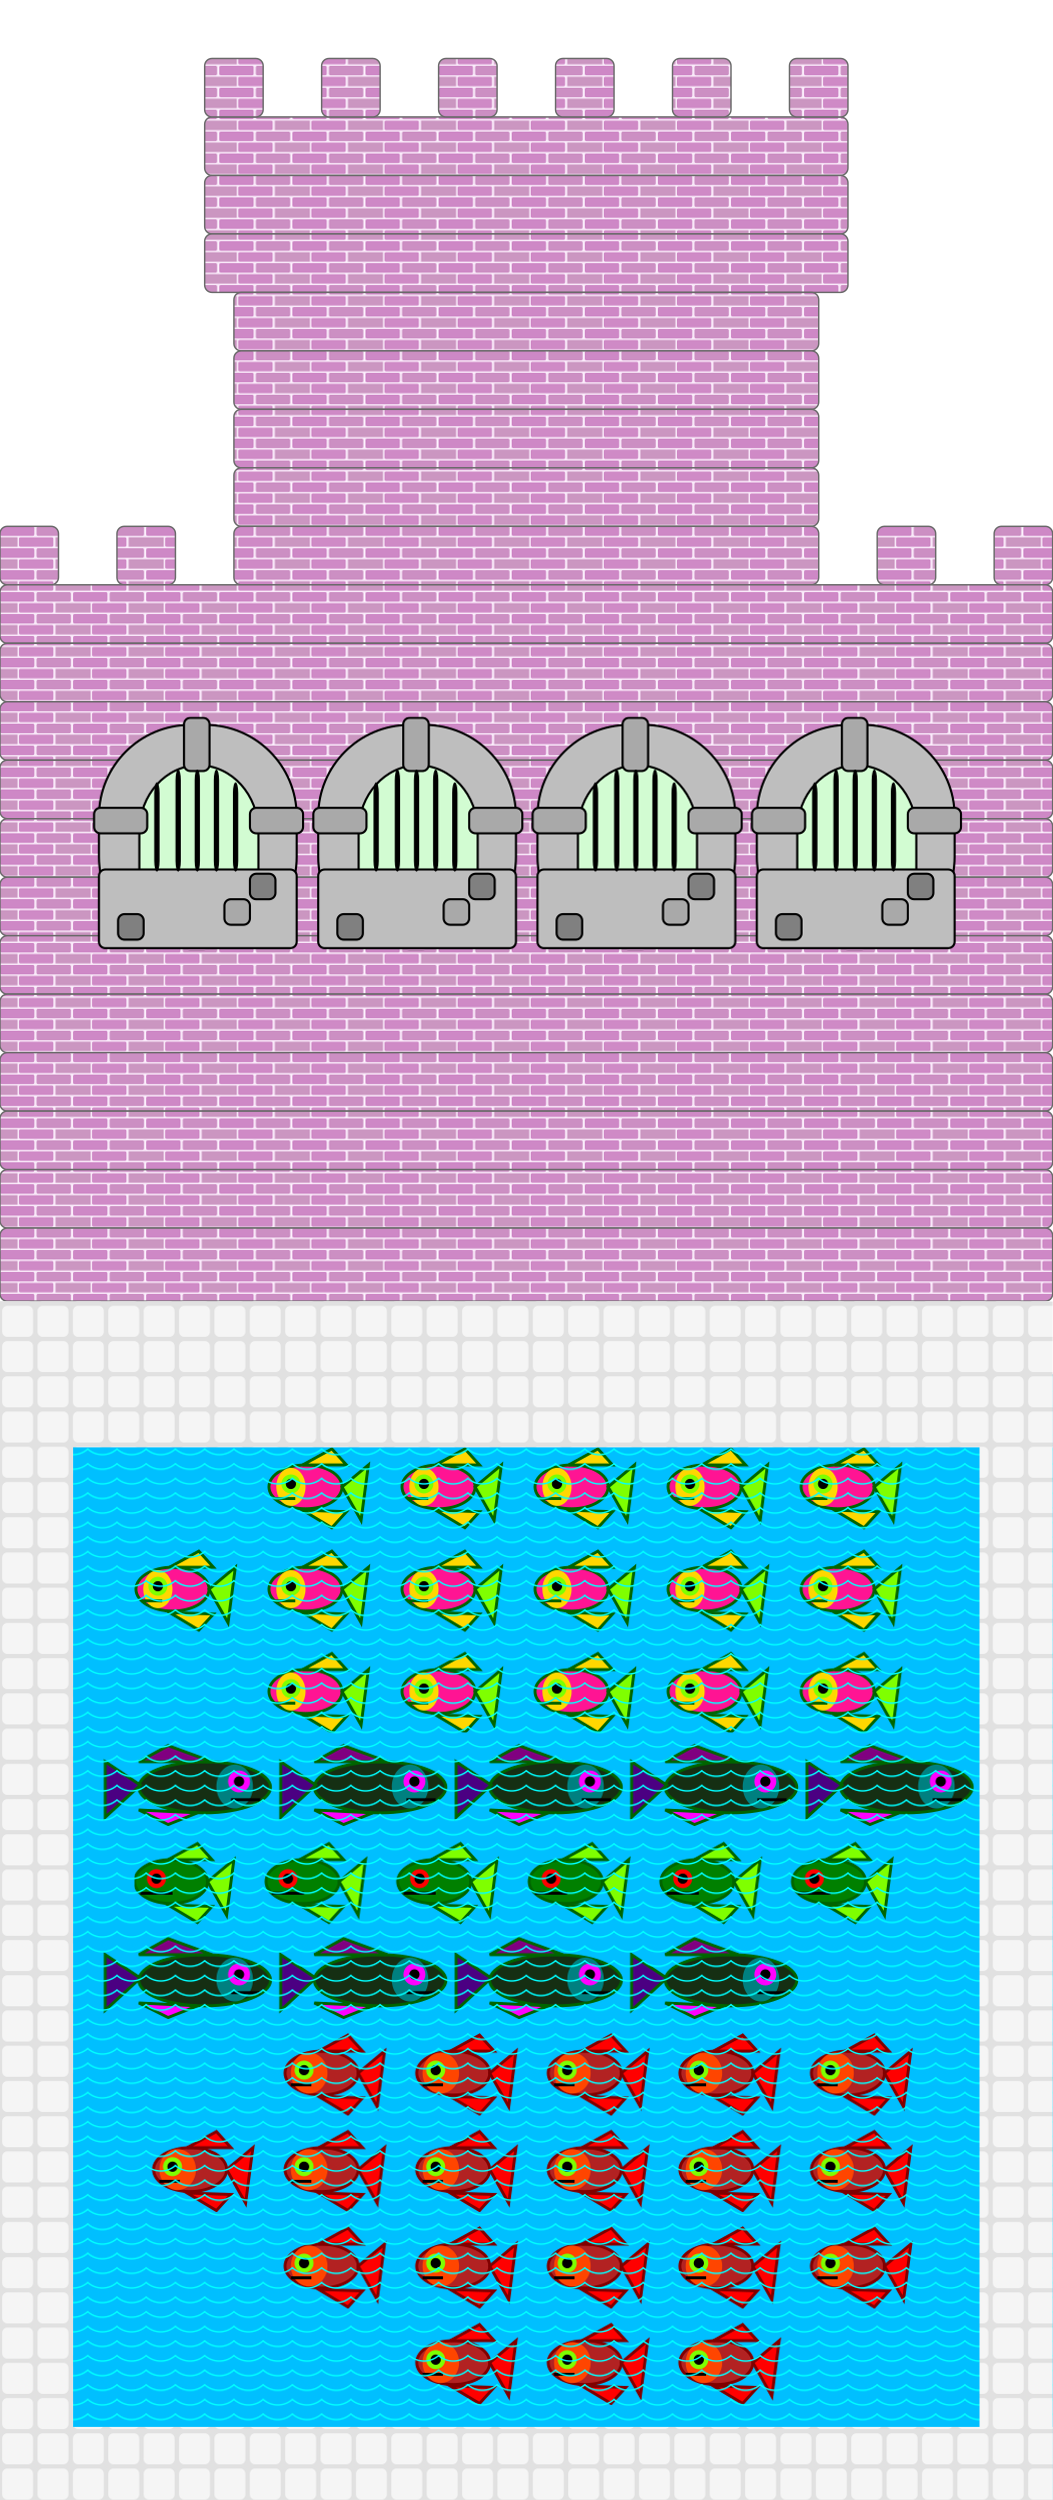
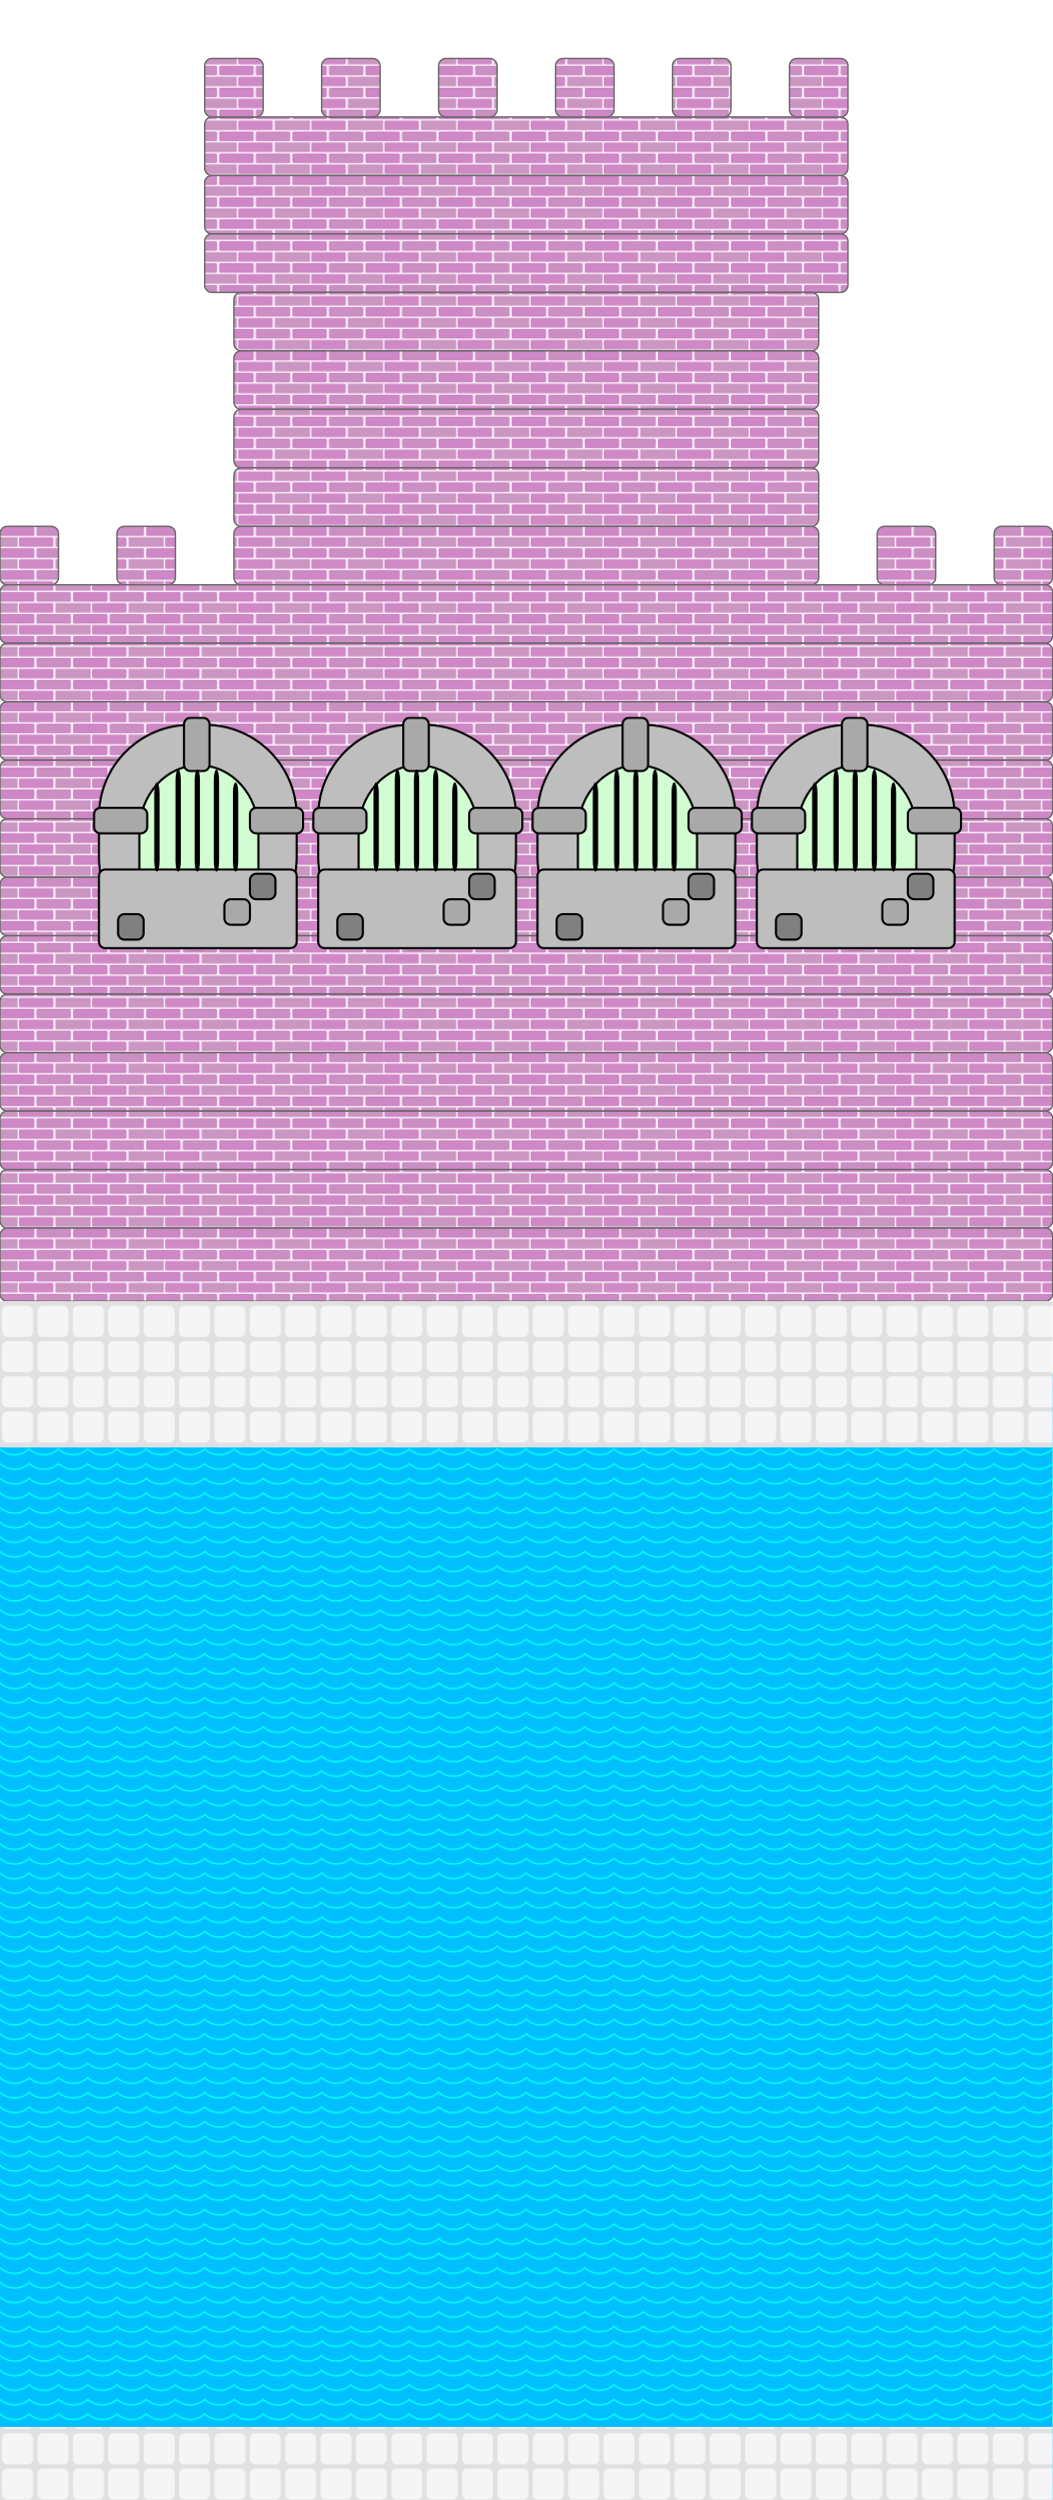
<svg xmlns="http://www.w3.org/2000/svg" width="720" height="1710" x="0" y="0" class="block6">
  <defs>
    <pattern id="redBricks" patternUnits="userSpaceOnUse" x="0" y="0" width="50" height="15">
      <rect width="323" height="580" x="0" y="0" fill="#f9e9f9" />
      <rect width="23.5" height="6.5" x="0" y="0" rx="1" fill="#ce88c6" />
      <rect width="23.5" height="6.5" x="25" y="0" rx="1" fill="#cc8fc3" />
      <rect width="12" height="6.5" x="0" y="7.5" fill="#cb96c1" />
      <rect width="23.5" height="6.5" x="13" y="7.5" rx="1" fill="#cf8ac6" />
      <rect width="12" height="6.5" x="38" y="7.5" fill="#cb96c1" />
    </pattern>
    <pattern id="planks" patternUnits="userSpaceOnUse" x="0" y="0" width="100" height="500">
      <rect width="80" height="500" fill="burlywood" stroke="saddlebrown" stroke-width="2" />
      <polygon points="0,0 0,500 20,500 20,0 40,0 40,500 60,500 60,0 80,0 80,500 100,500 100,0" style="stroke:saddlebrown;stroke-width:2;fill:burlywood;" />
    </pattern>
    <pattern id="floorPattern" patternUnits="userSpaceOnUse" x="0" y="0" height="24.1" width="24.2">
      <rect width="25" height="25" x="0" y="0" fill="#e1e1e1" />
      <rect width="24.1" height="24.2" x="0" y="0" rx="5" fill="whitesmoke" stroke="#e1e1e1" stroke-width="3" />
    </pattern>
    <pattern id="windowPattern" patternUnits="userSpaceOnUse" x="60" y="10" width="150" height="160" viewBox="0 0 100 110">
      <rect width="93" height="105" x="3" y="4" fill="#bebebe" rx="43" stroke="black" />
      <rect width="56" height="83" x="22" y="23" rx="31" stroke="black" fill="#d2fcd2" />
      <rect width="93" height="37" x="3" y="72" fill="#bebebe" rx="3" stroke="black" />
      <rect width="12" height="25" x="43" y=".7" fill="darkgrey" rx="3" stroke="black" />
      <rect width="25" height="12" x=".7" y="43" fill="darkgrey" rx="3" stroke="black" />
      <rect width="25" height="12" x="74" y="43" fill="darkgrey" rx="3" stroke="black" />
      <rect width="12" height="12" x="74" y="74" fill="grey" rx="3" stroke="black" />
      <rect width="12" height="12" x="62" y="86" fill="darkgrey" rx="3" stroke="black" />
      <rect width="12" height="12" x="12" y="93" fill="grey" rx="3" stroke="black" />
      <rect width="2.5" height="42" x="29" y="31" rx="5" />
      <rect width="2.5" height="48" x="39" y="25" rx="5" />
      <rect width="2.5" height="48" x="48" y="25" rx="5" />
      <rect width="2.5" height="48" x="57" y="25" rx="5" />
      <rect width="2.5" height="42" x="66" y="31" rx="5" />
    </pattern>
    <pattern id="waterPattern" patternUnits="userSpaceOnUse" x="0" y="0" height="10" width="20">
      <circle cx="10" cy="-10" r="15" fill="transparent" stroke="aqua" stroke-width="1" />
    </pattern>
    <pattern id="smallGreenFish" patternUnits="userSpaceOnUse" x="0" y="-10" width="90" height="70">
      <rect width="50" height="30" x="2" y="22" rx="30" fill="green" stroke="darkgreen" stroke-width="2" />
      <polygon points="52,37 70,22 65,60" style="fill:chartreuse;stroke:darkgreen;stroke-width:2;" />
      <polygon points="25,22 45,11 55,22" style="fill:chartreuse;stroke:darkgreen;stroke-width:2;" />
      <polygon points="25,53 45,65 55,54" style="fill:chartreuse;stroke:darkgreen;stroke-width:2;" />
      <rect width="10" height="10" rx="5" stroke="red" stroke-width="3" x="12" y="30" />
      <polygon points="6,45 28,45 6,45" style="stroke:black;stroke-width:2;" />
    </pattern>
    <pattern id="greenFish" patternUnits="userSpaceOnUse" x="70" y="-5" width="120" height="66">
      <rect width="90" height="35" x="25" y="22" rx="50" fill="#152f13" stroke="darkgreen" stroke-width="2" />
      <rect width="25" height="30" x="78" y="24" rx="50" fill="teal" />
      <polygon points="26,38 2,22 2,60" style="fill:indigo;stroke:darkgreen;stroke-width:2;" />
      <polygon points="25,22 45,11 75,22" style="fill:purple;stroke:darkgreen;stroke-width:2;" />
      <polygon points="25,55 45,65 65,57" style="fill:fuchsia;stroke:darkgreen;stroke-width:2;" />
      <rect width="11" height="11" x="88" y="30" rx="10" stroke="magenta" stroke-width="4" />
      <polygon points="108,48 88,48 108,48" style="stroke:black;stroke-width:2;" />
    </pattern>
    <pattern id="redFish" patternUnits="userSpaceOnUse" x="13" y="-5" width="90" height="66">
      <rect width="50" height="30" x="2" y="22" rx="30" fill="firebrick" stroke="maroon" stroke-width="2" />
      <rect width="25" height="28" x="6" y="23" rx="30" fill="orangered" />
      <polygon points="52,37 70,22 65,60" style="fill:red;stroke:maroon;stroke-width:2;" />
      <polygon points="25,22 45,11 55,22" style="fill:red;stroke:maroon;stroke-width:2;" />
      <polygon points="25,53 45,65 55,54" style="fill:red;stroke:maroon;stroke-width:2;" />
      <rect width="10" height="10" x="10" y="30" rx="5" stroke="chartreuse" stroke-width="3" />
      <polygon points="6,45 20,45 6,45" style="stroke:black;stroke-width:2;" />
    </pattern>
    <pattern id="tropicalFish" patternUnits="userSpaceOnUse" x="0" y="0" width="91" height="70">
      <rect width="50" height="30" x="2" y="22" rx="30" fill="deeppink" stroke="darkgreen" stroke-width="2" />
      <rect width="20" height="26" x="7" y="24" rx="30" fill="gold" />
      <polygon points="52,37 70,22 65,60" style="fill:chartreuse;stroke:darkgreen;stroke-width:2;" />
      <polygon points="25,22 45,11 55,22" style="fill:gold;stroke:darkgreen;stroke-width:2;" />
      <polygon points="25,53 45,65 55,54" style="fill:gold;stroke:darkgreen;stroke-width:2;" />
      <rect width="10" height="10" rx="5" stroke="chartreuse" stroke-width="3" x="12" y="30" />
      <polygon points="6,45 20,45 6,45" style="stroke:darkgreen;stroke-width:2;" />
    </pattern>
  </defs>
  <rect width="440" height="40" x="140" y="80" fill="url(#redBricks)" stroke="dimgrey" rx="5" stroke-width="1" />
  <rect width="440" height="40" x="140" y="120" fill="url(#redBricks)" stroke="dimgrey" rx="5" stroke-width="1" />
  <rect width="440" height="40" x="140" y="160" fill="url(#redBricks)" stroke="dimgrey" rx="5" stroke-width="1" />
  <rect width="400" height="40" x="160" y="200" fill="url(#redBricks)" stroke="dimgrey" rx="5" stroke-width="1" />
  <rect width="400" height="40" x="160" y="240" fill="url(#redBricks)" stroke="dimgrey" rx="5" stroke-width="1" />
  <rect width="400" height="40" x="160" y="280" fill="url(#redBricks)" stroke="dimgrey" rx="5" stroke-width="1" />
  <rect width="400" height="40" x="160" y="320" fill="url(#redBricks)" stroke="dimgrey" rx="5" stroke-width="1" />
  <rect width="400" height="40" x="160" y="360" fill="url(#redBricks)" stroke="dimgrey" rx="5" stroke-width="1" />
  <rect width="40" height="40" x="140" y="40" fill="url(#redBricks)" stroke="dimgrey" rx="5" stroke-width="1" />
  <rect width="40" height="40" x="220" y="40" fill="url(#redBricks)" stroke="dimgrey" rx="5" stroke-width="1" />
  <rect width="40" height="40" x="300" y="40" fill="url(#redBricks)" stroke="dimgrey" rx="5" stroke-width="1" />
  <rect width="40" height="40" x="380" y="40" fill="url(#redBricks)" stroke="dimgrey" rx="5" stroke-width="1" />
  <rect width="40" height="40" x="460" y="40" fill="url(#redBricks)" stroke="dimgrey" rx="5" stroke-width="1" />
  <rect width="40" height="40" x="540" y="40" fill="url(#redBricks)" stroke="dimgrey" rx="5" stroke-width="1" />
  <rect width="40" height="40" x="0" y="360" fill="url(#redBricks)" stroke="dimgrey" rx="5" stroke-width="1" />
  <rect width="40" height="40" x="80" y="360" fill="url(#redBricks)" stroke="dimgrey" rx="5" stroke-width="1" />
  <rect width="40" height="40" x="680" y="360" fill="url(#redBricks)" stroke="dimgrey" rx="5" stroke-width="1" />
  <rect width="40" height="40" x="600" y="360" fill="url(#redBricks)" stroke="dimgrey" rx="5" stroke-width="1" />
  <rect width="720" height="40" x="0" y="400" fill="url(#redBricks)" stroke="dimgrey" rx="5" stroke-width="1" />
  <rect width="720" height="40" x="0" y="440" fill="url(#redBricks)" stroke="dimgrey" rx="5" stroke-width="1" />
  <rect width="720" height="40" x="0" y="480" fill="url(#redBricks)" stroke="dimgrey" rx="5" stroke-width="1" />
  <rect width="720" height="40" x="0" y="520" fill="url(#redBricks)" stroke="dimgrey" rx="5" stroke-width="1" />
  <rect width="720" height="40" x="0" y="560" fill="url(#redBricks)" stroke="dimgrey" rx="5" stroke-width="1" />
  <rect width="720" height="40" x="0" y="600" fill="url(#redBricks)" stroke="dimgrey" rx="5" stroke-width="1" />
  <rect width="720" height="40" x="0" y="640" fill="url(#redBricks)" stroke="dimgrey" rx="5" stroke-width="1" />
  <rect width="720" height="40" x="0" y="680" fill="url(#redBricks)" stroke="dimgrey" rx="5" stroke-width="1" />
  <rect width="720" height="40" x="0" y="720" fill="url(#redBricks)" stroke="dimgrey" rx="5" stroke-width="1" />
  <rect width="720" height="40" x="0" y="760" fill="url(#redBricks)" stroke="dimgrey" rx="5" stroke-width="1" />
  <rect width="720" height="40" x="0" y="800" fill="url(#redBricks)" stroke="dimgrey" rx="5" stroke-width="1" />
  <rect width="720" height="50" x="0" y="840" fill="url(#redBricks)" stroke="dimgrey" rx="5" stroke-width="1" />
  <rect width="600" height="160" x="60" y="490" fill="url(#windowPattern)" />
  <rect width="720" height="1000" x="0" y="940" fill="deepskyblue" />
-   <rect width="460" height="66" x="177" y="1390" fill="url(#redFish)" />
-   <rect width="530" height="66" x="100" y="1452" fill="url(#redFish)" />
-   <rect width="460" height="66" x="177" y="990" fill="url(#tropicalFish)" />
-   <rect width="529" height="66" x="90" y="1056" fill="url(#tropicalFish)" />
-   <rect width="465" height="66" x="170" y="1119" fill="url(#tropicalFish)" />
-   <rect width="600" height="66" x="70" y="1188" fill="url(#greenFish)" />
-   <rect width="528" height="66" x="92" y="1254" fill="url(#smallGreenFish)" />
-   <rect width="460" height="66" x="177" y="1516" fill="url(#redFish)" />
-   <rect width="280" height="66" x="268" y="1585" fill="url(#redFish)" />
-   <rect width="480" height="66" x="70" y="1320" fill="url(#greenFish)" />
  <rect width="720" height="1000" x="0" y="940" fill="url(#waterPattern)" />
-   <rect width="50" height="1000" x="0" y="940" fill="url(#floorPattern)" />
-   <rect width="50" height="1000" x="670" y="940" fill="url(#floorPattern)" />
  <rect width="720" height="50" x="0" y="1660" fill="url(#floorPattern)" />
  <rect width="720" height="100" x="0" y="890" fill="url(#floorPattern)" />
</svg>
